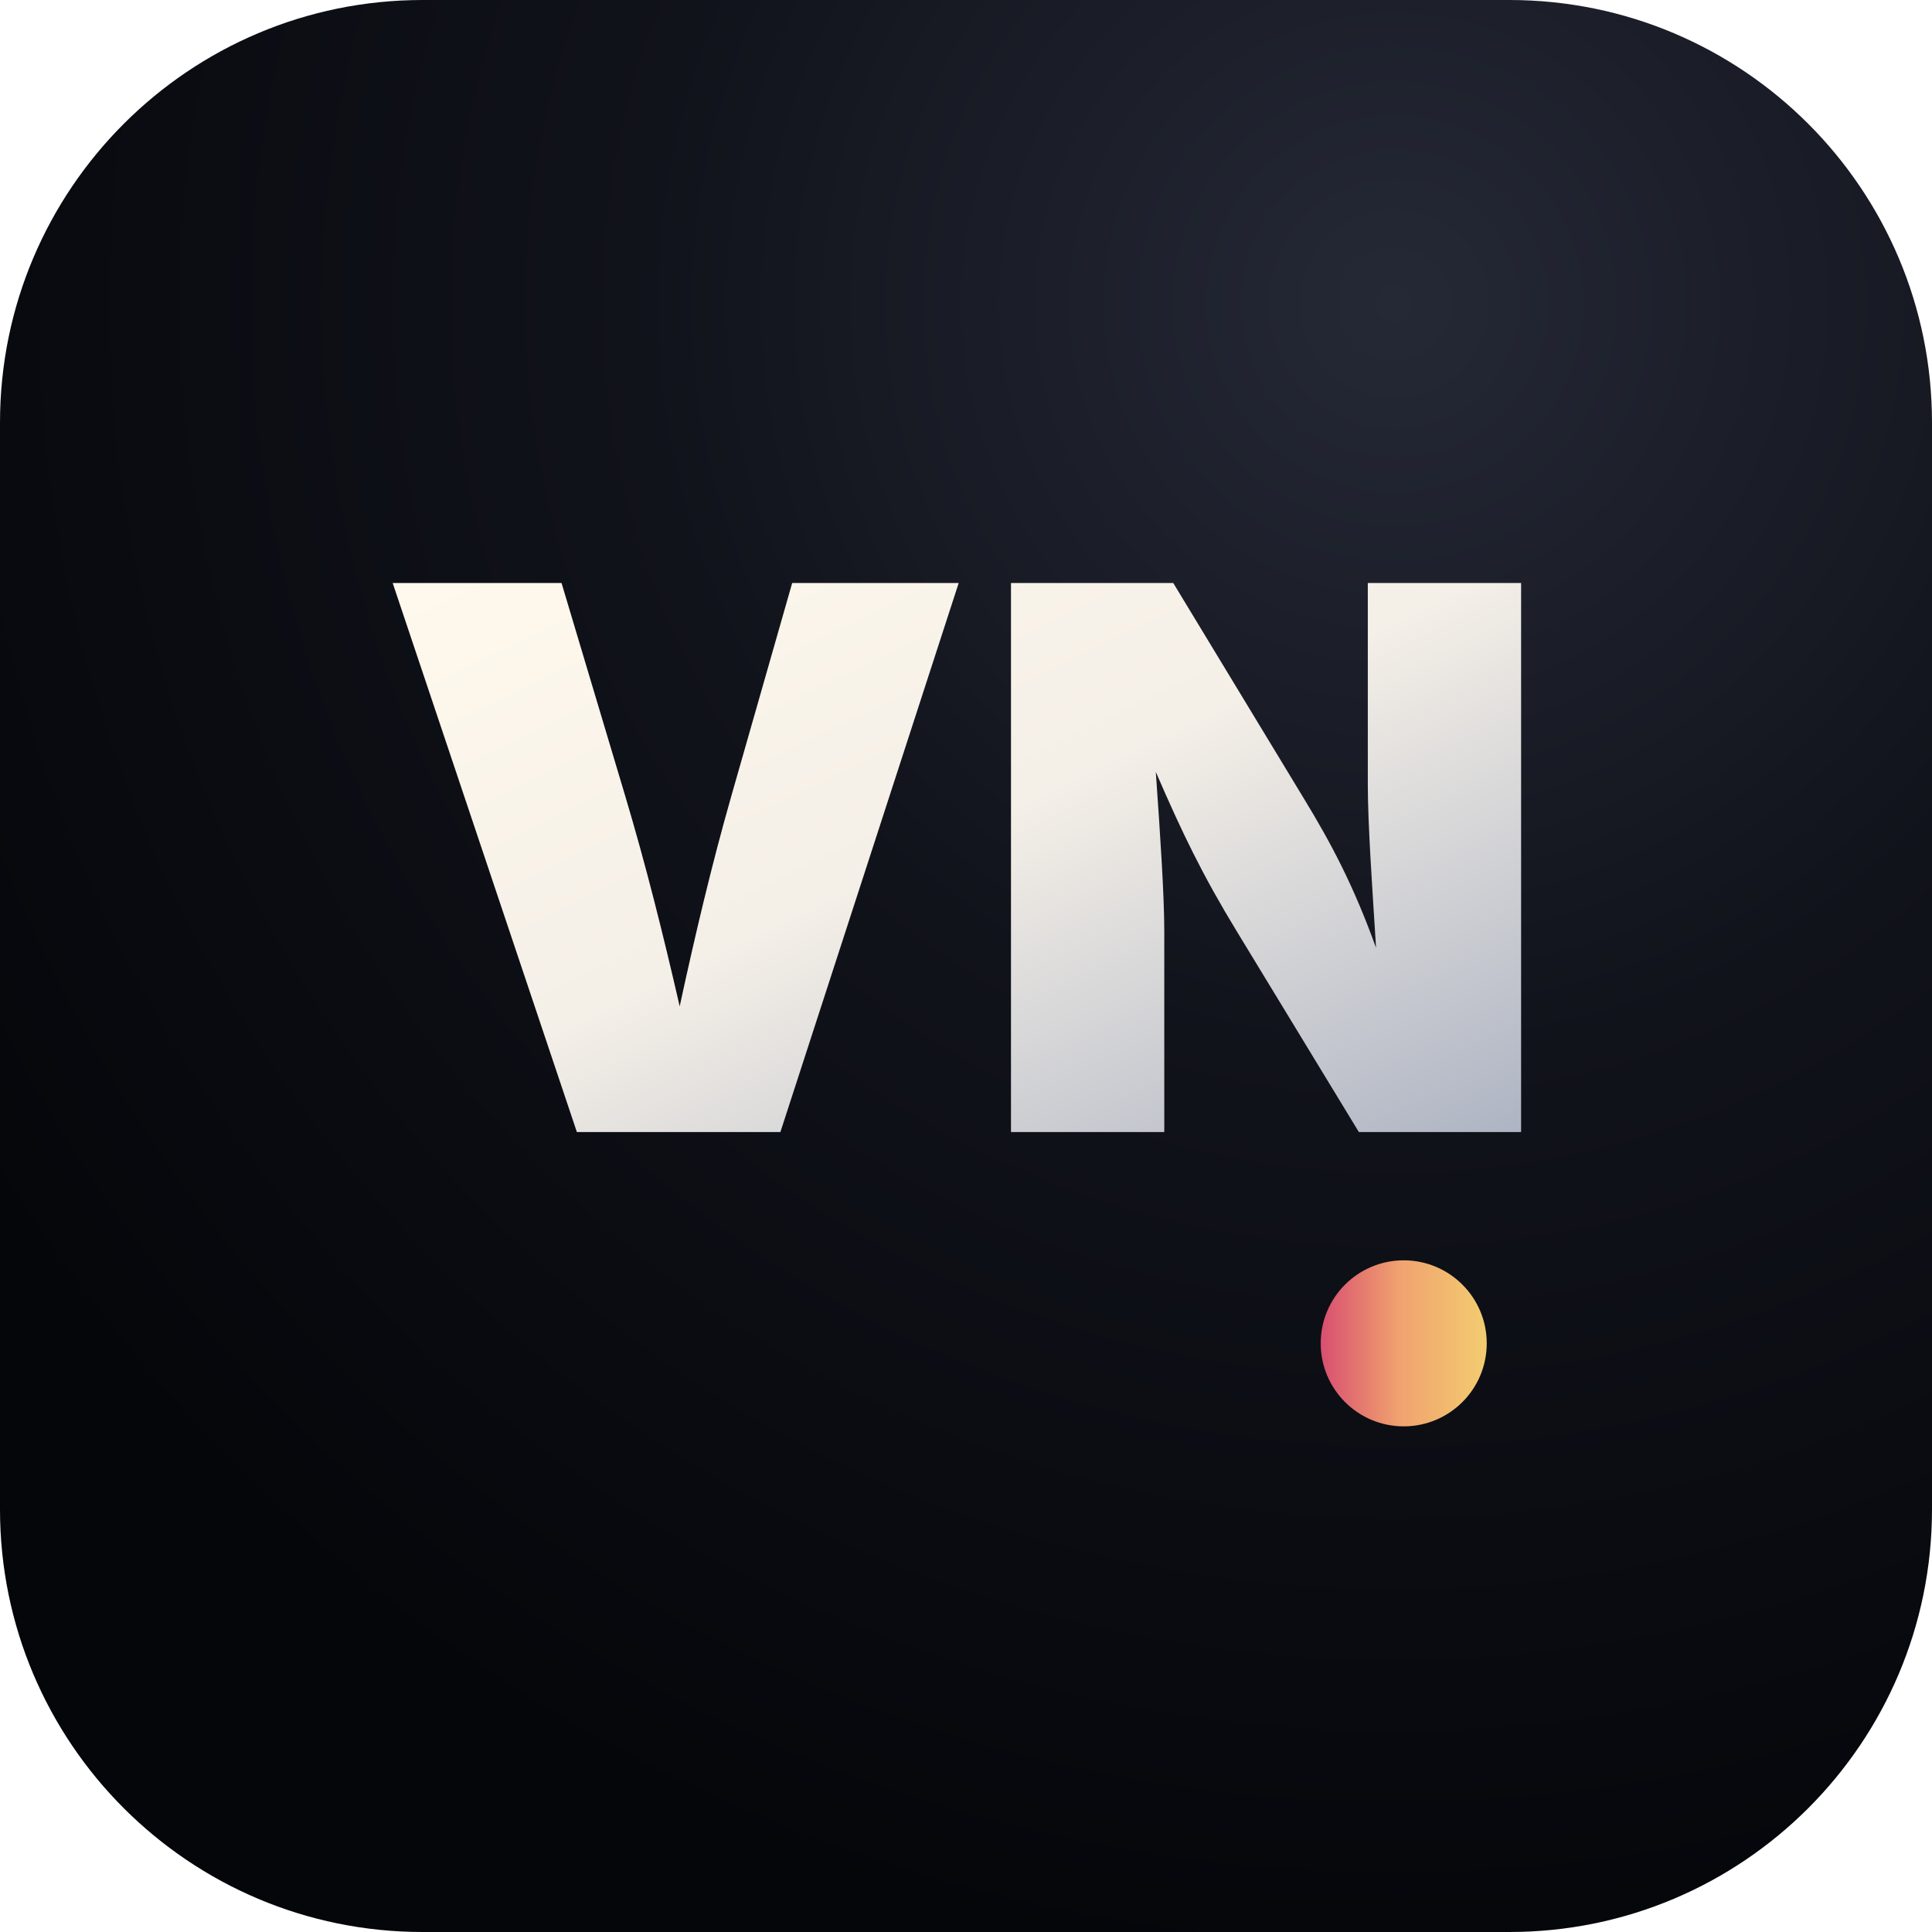
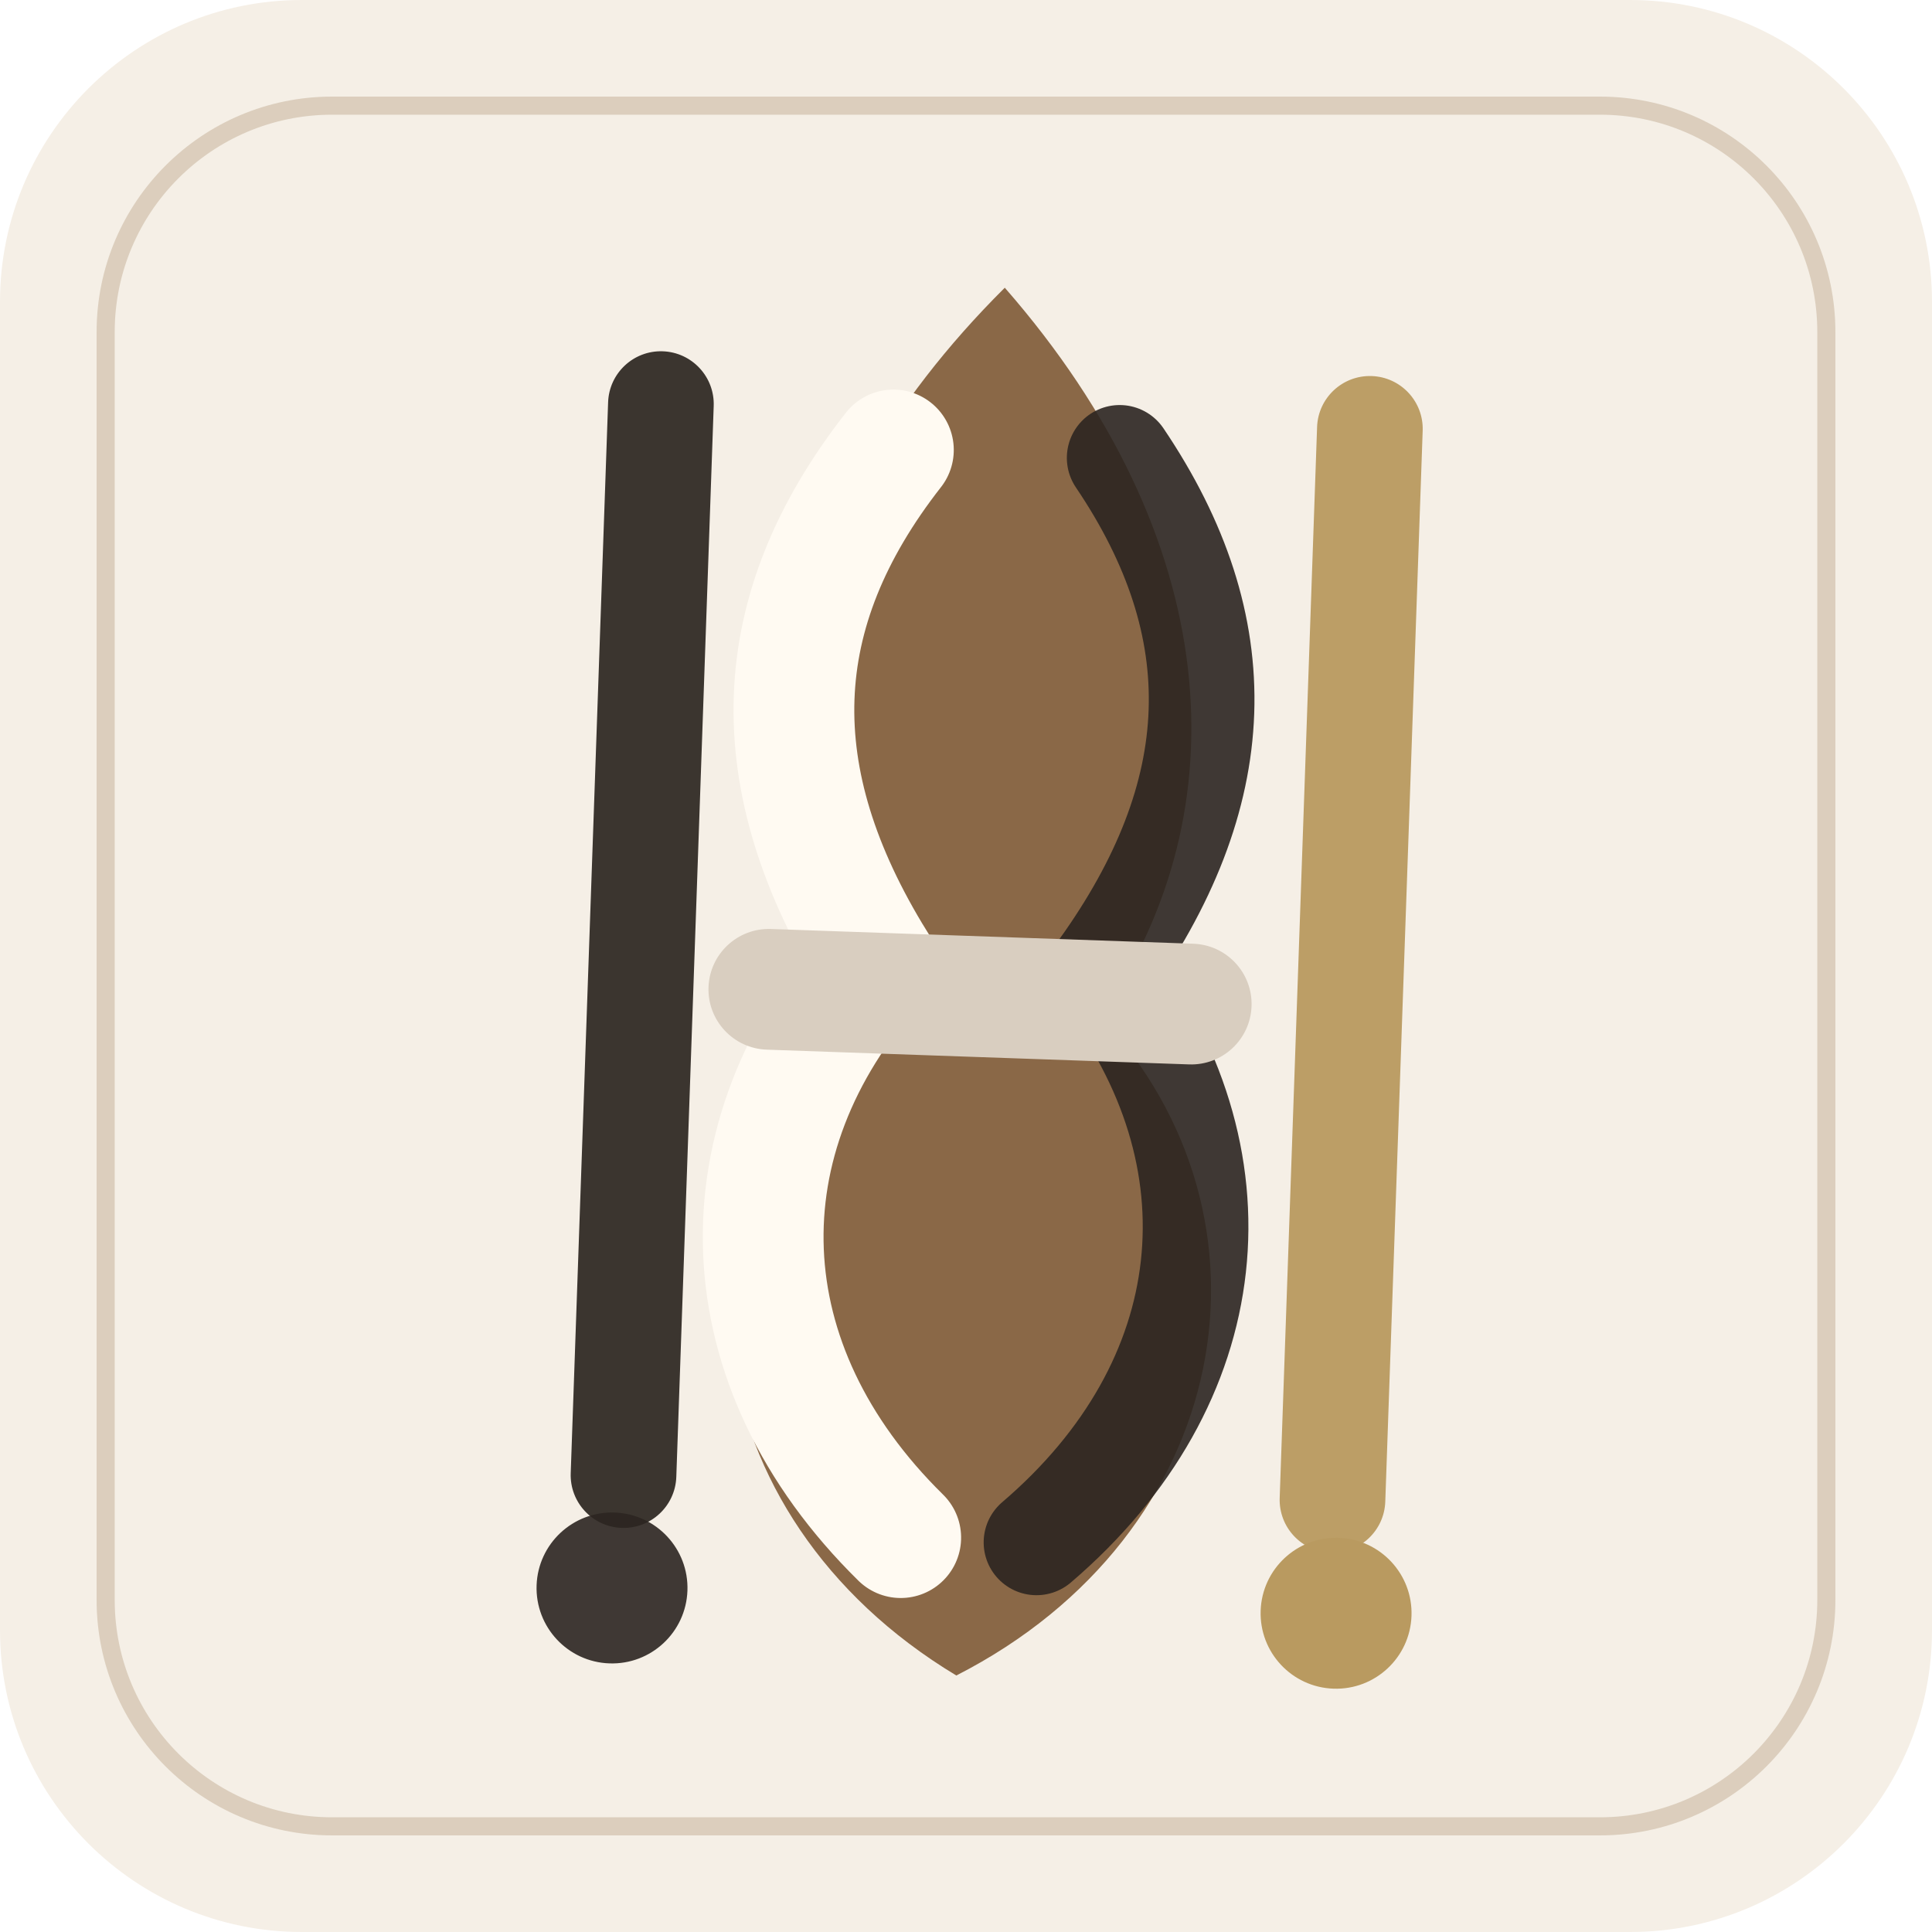
<svg xmlns="http://www.w3.org/2000/svg" viewBox="0 0 128 128" role="img" aria-label="Violin icon">
-   <defs>
-     <radialGradient id="glass" cx="72%" cy="16%" r="86%">
-       <stop offset="0" stop-color="#252936" />
-       <stop offset="0.45" stop-color="#11131b" />
-       <stop offset="1" stop-color="#05060a" />
-     </radialGradient>
-     <linearGradient id="metal" x1="0" y1="0" x2="1" y2="1">
-       <stop offset="0" stop-color="#fff9ed" />
-       <stop offset="0.48" stop-color="#f4efe7" />
-       <stop offset="1" stop-color="#aeb4c3" />
-     </linearGradient>
-     <linearGradient id="roseGold" x1="0" y1="0" x2="1" y2="0">
-       <stop offset="0" stop-color="#d84f70" />
-       <stop offset="0.48" stop-color="#f1a36f" />
-       <stop offset="1" stop-color="#f2cc70" />
-     </linearGradient>
-   </defs>
-   <rect width="128" height="128" rx="28" fill="url(#glass)" />
-   <text x="64" y="75" text-anchor="middle" font-family="Inter, Arial, Helvetica, sans-serif" font-size="50" font-weight="950" letter-spacing="0" fill="url(#metal)">VN</text>
-   <circle cx="93" cy="89" r="5.5" fill="url(#roseGold)" />
+   <rect width="128" height="128" rx="20" fill="#f5efe6" />
+   <rect x="7" y="7" width="114" height="114" rx="15" fill="none" stroke="#d8cab8" stroke-width="1.2" opacity=".88" />
+   <g transform="rotate(2 64 64)">
+     <path d="M65 19c15 16 17 34 8 48 13 13 10 34-8 44-18-10-21-31-8-44-9-14-7-32 8-48z" fill="#8a6847" />
+     <path d="M58 30c-8 11-8 22 0 34-10 12-9 27 3 38" fill="none" stroke="#fffaf2" stroke-width="8" stroke-linecap="round" />
+     <path d="M73 30c8 11 8 22 0 34 10 12 9 27-3 38" fill="none" stroke="#2b2520" stroke-width="7" stroke-linecap="round" opacity=".9" />
+     <rect x="39" y="24" width="7" height="78" rx="3.5" fill="#2b2520" opacity=".92" />
+     <rect x="86" y="24" width="7" height="78" rx="3.5" fill="#b99a60" opacity=".95" />
+     <rect x="47" y="62" width="36" height="8" rx="4" fill="#d9cec0" />
+     <circle cx="42" cy="106" r="5" fill="#2b2520" opacity=".9" />
+     <circle cx="90" cy="106" r="5" fill="#b99a60" />
+   </g>
</svg>
